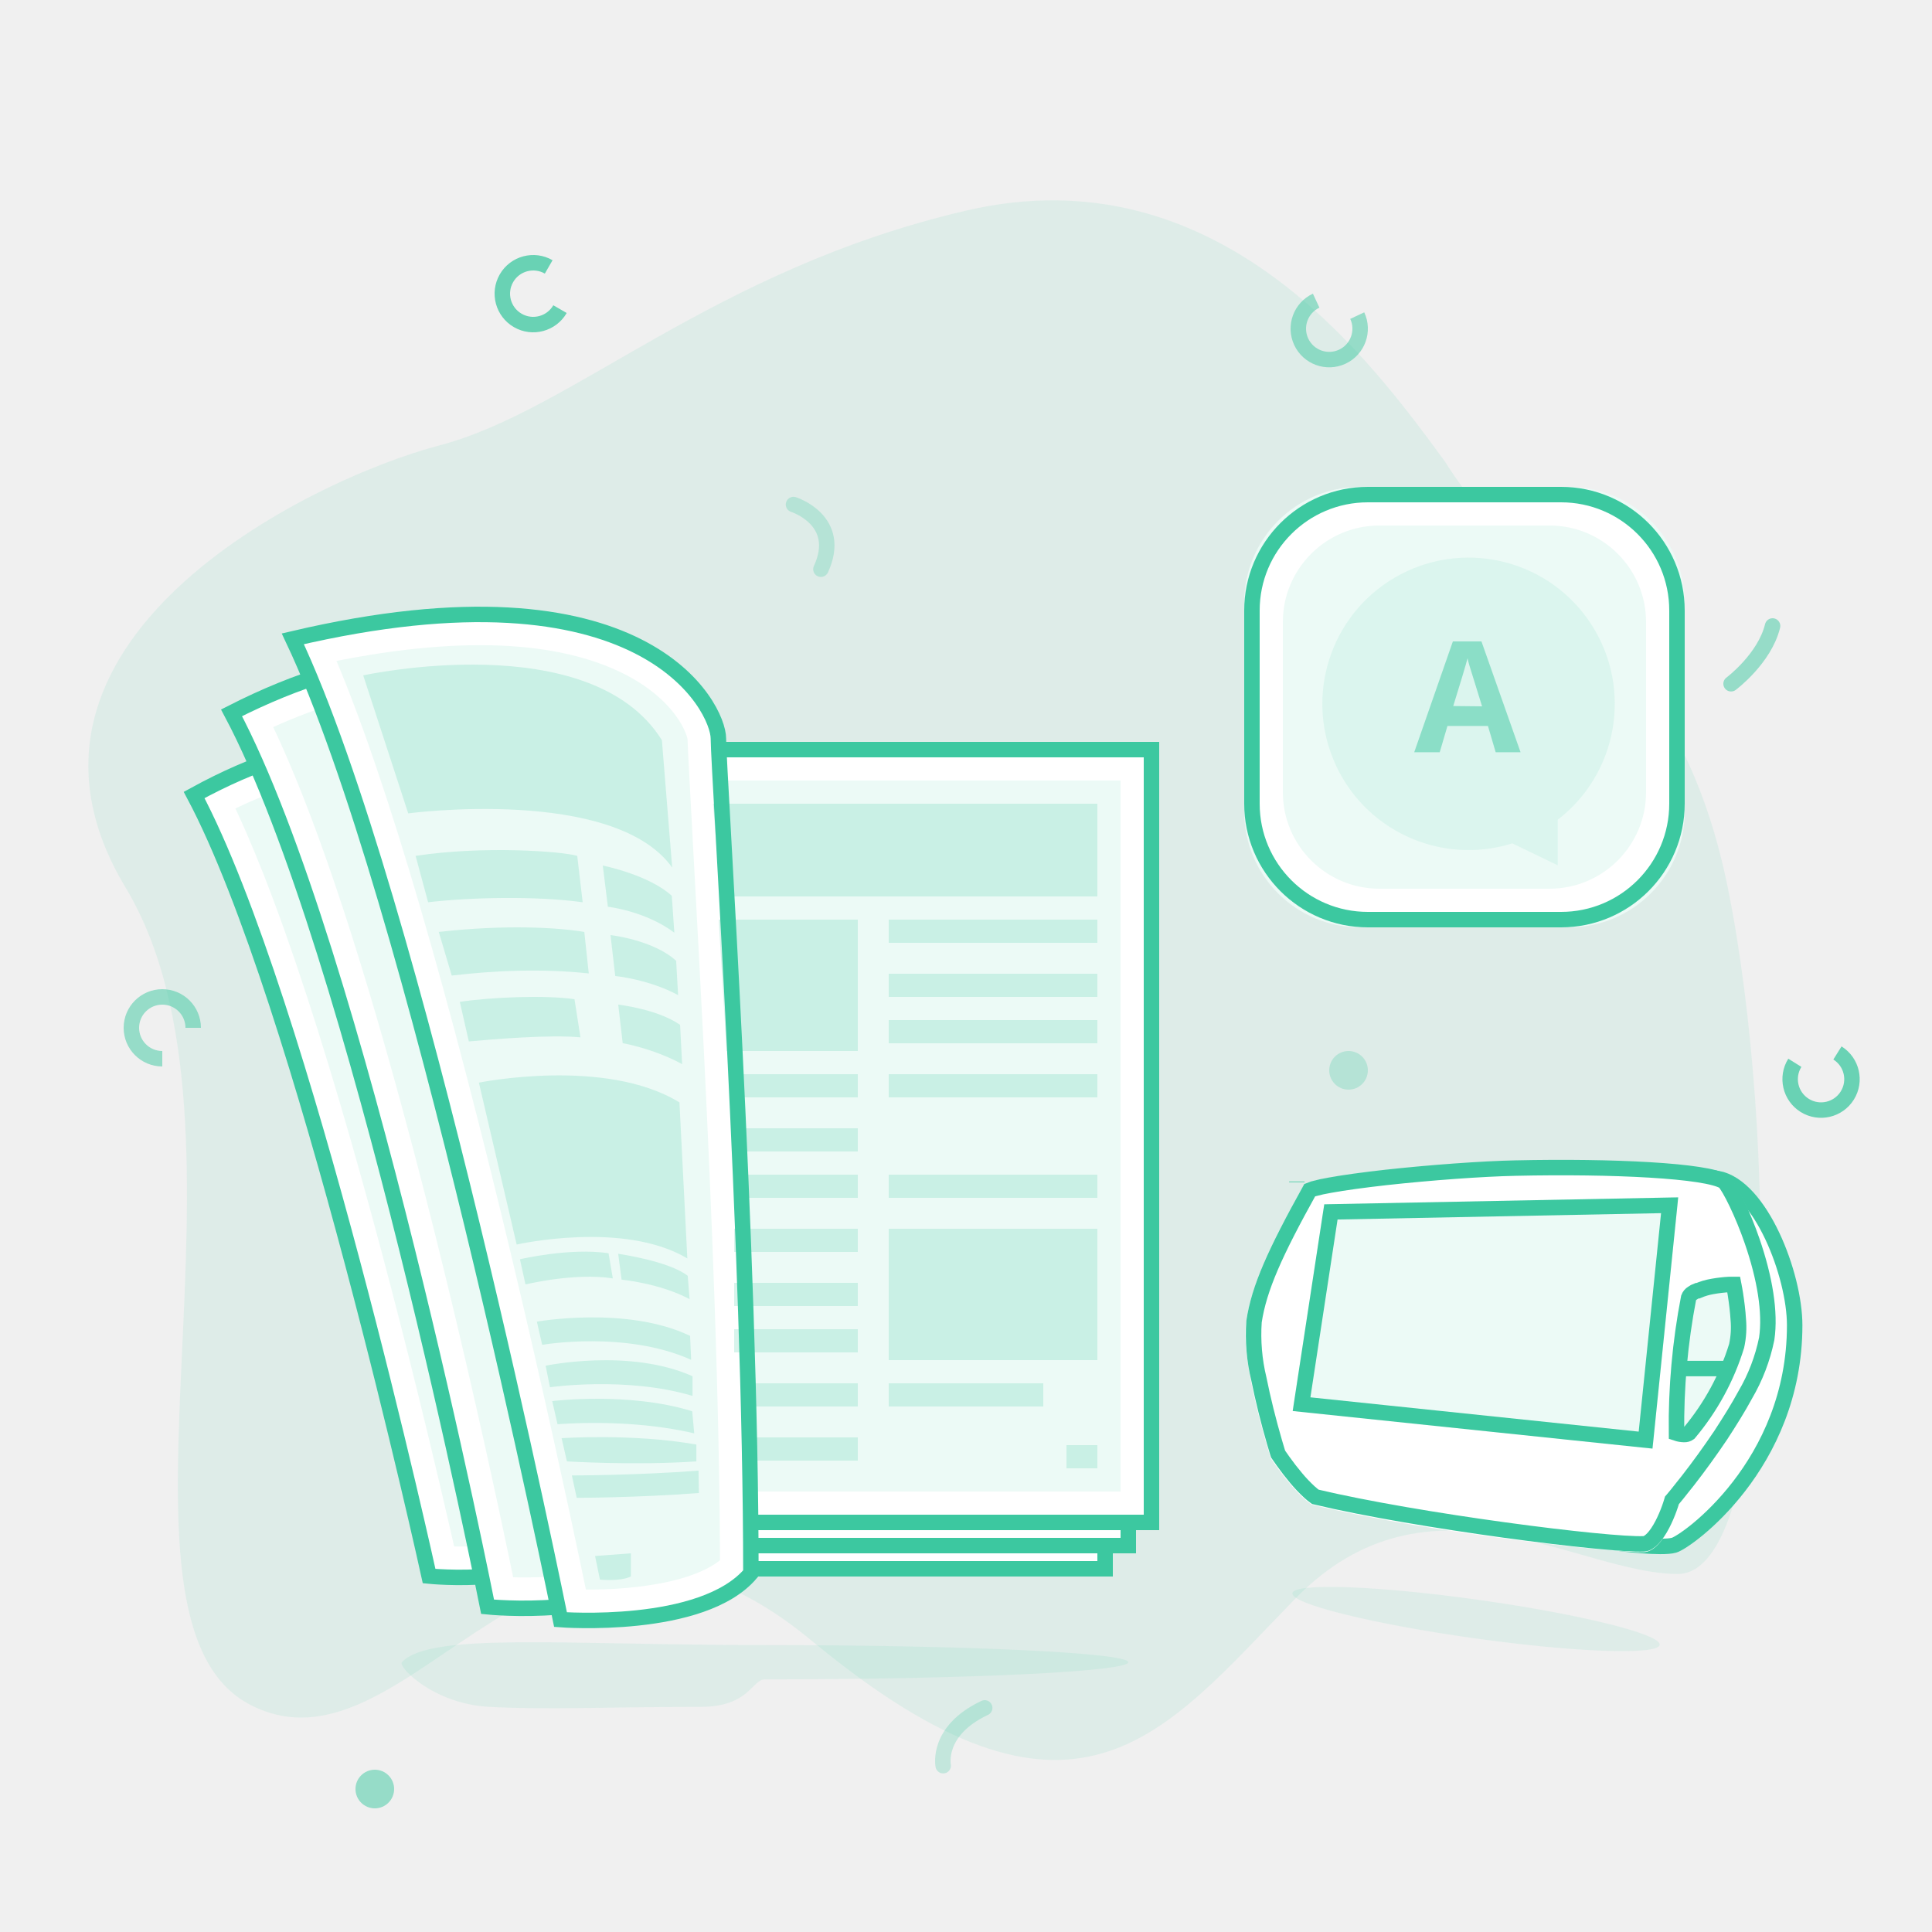
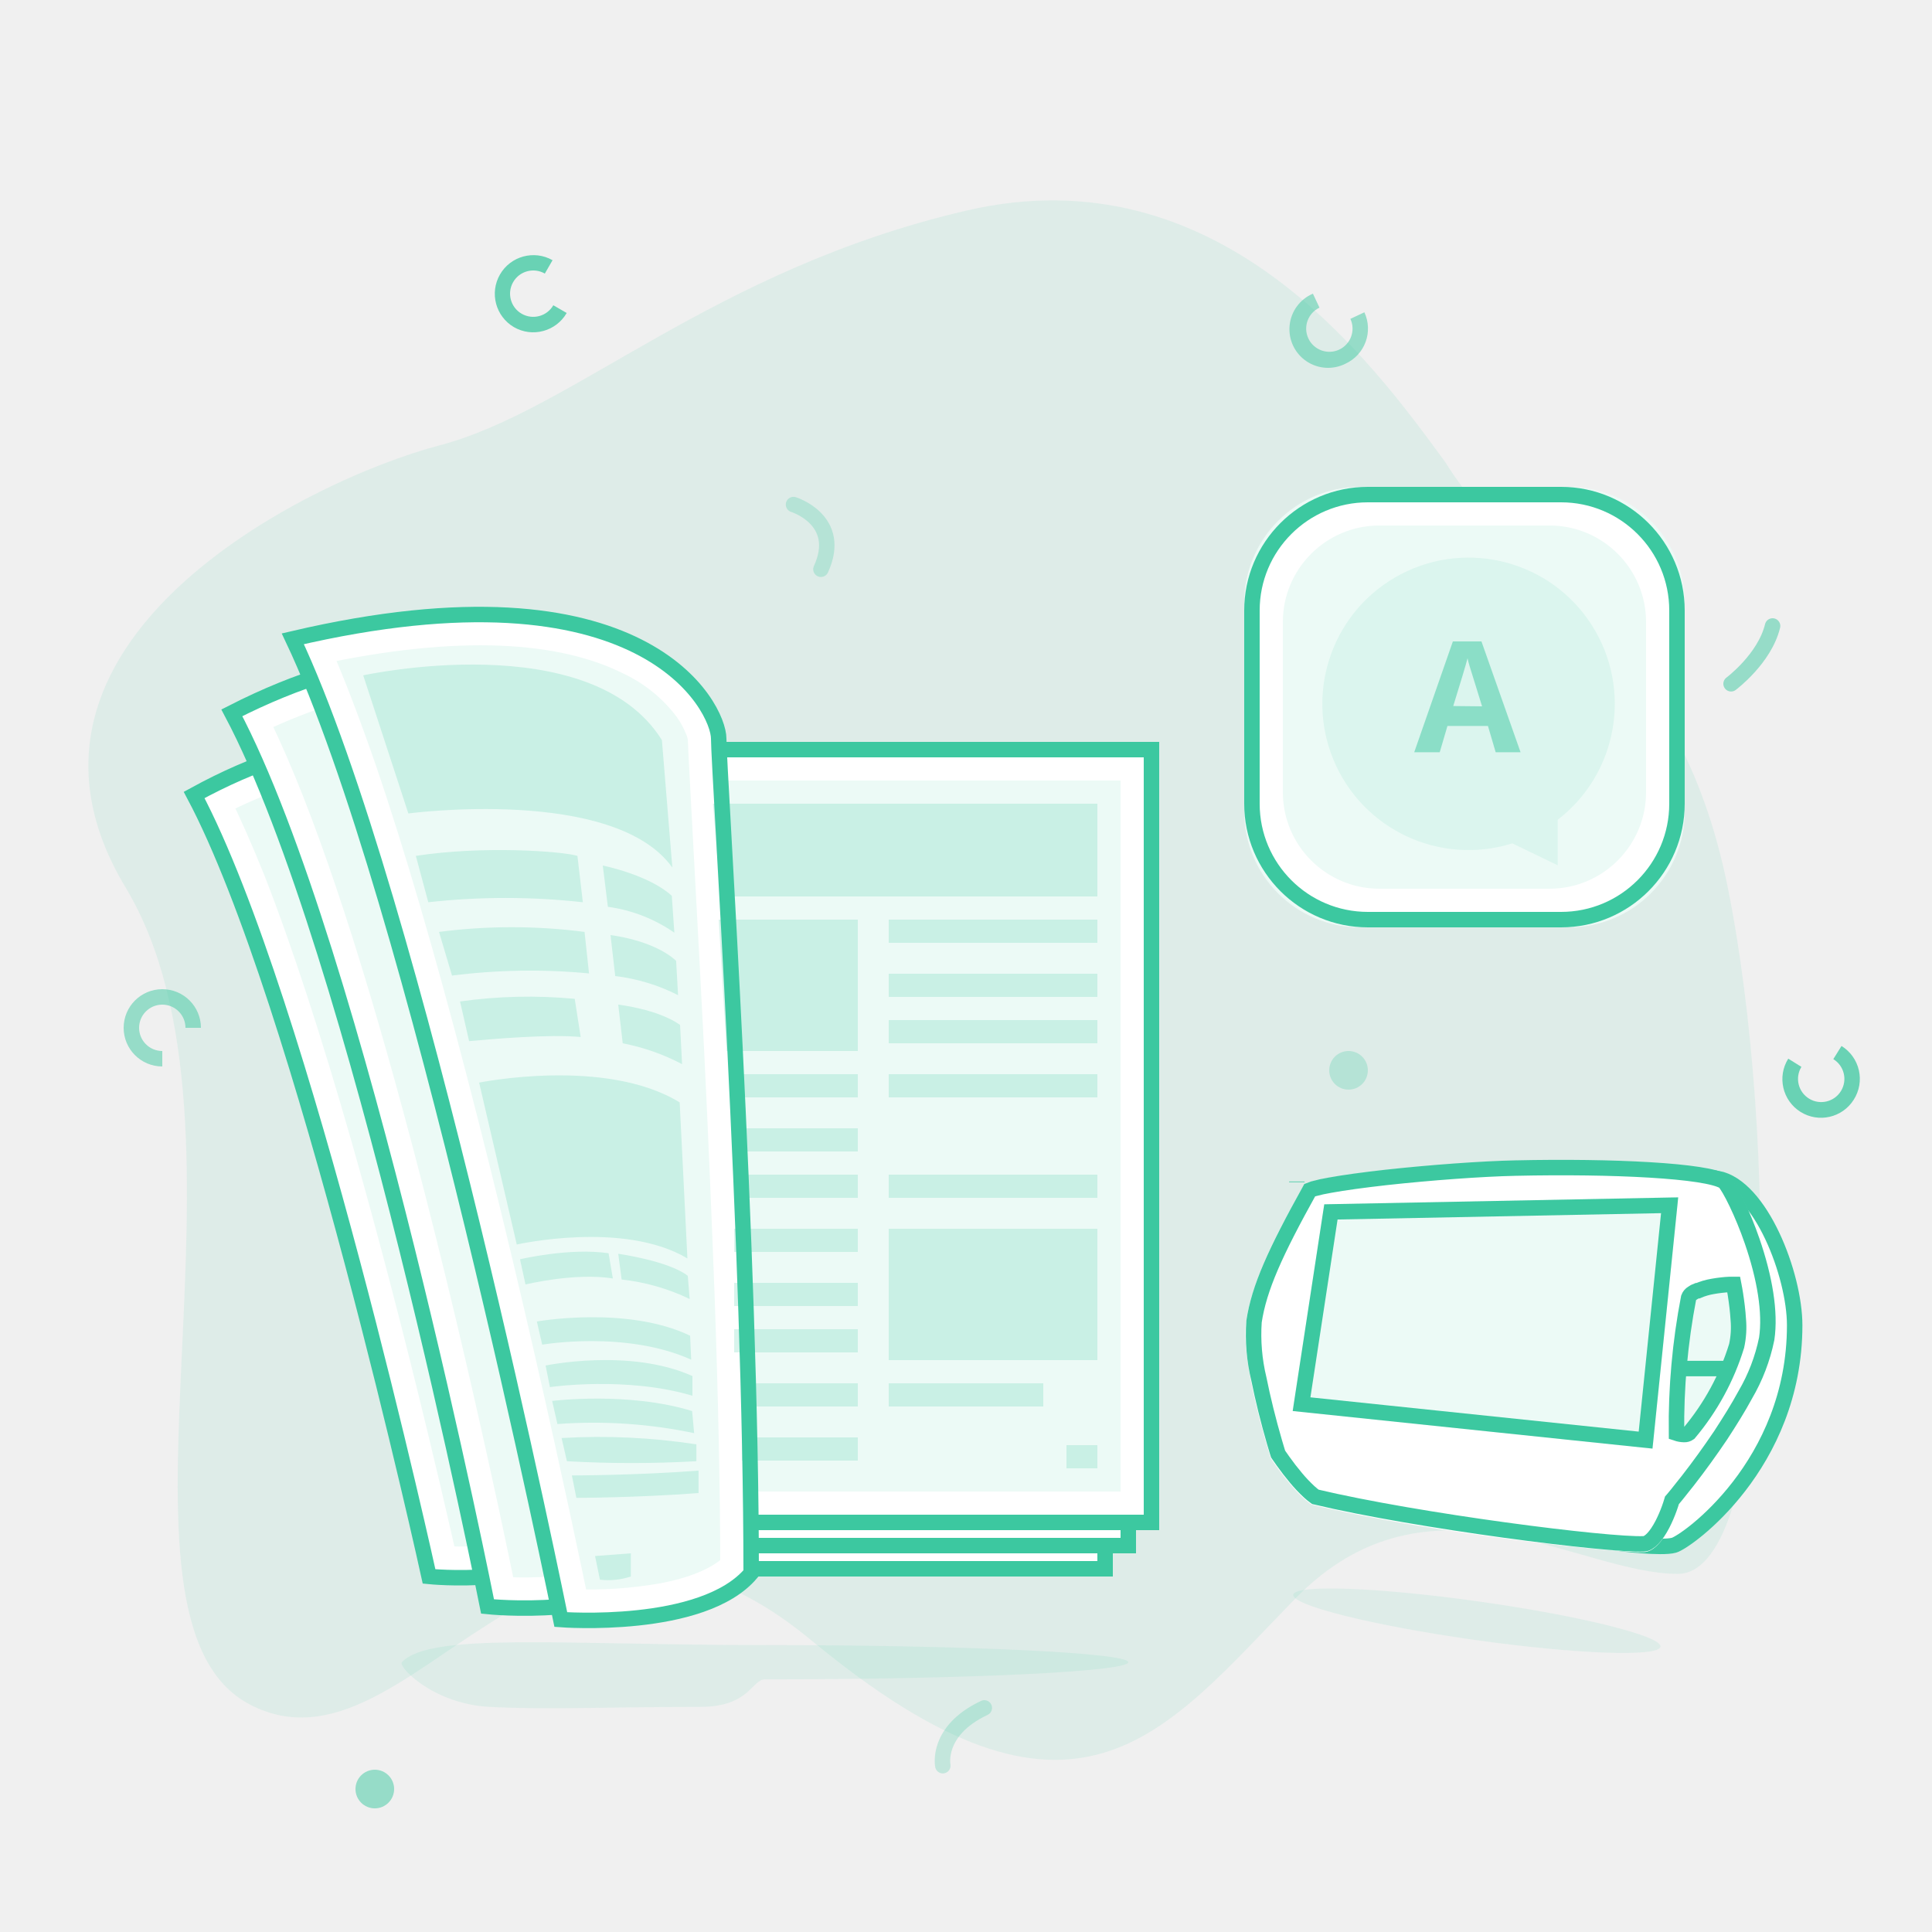
- <svg xmlns="http://www.w3.org/2000/svg" xmlns:xlink="http://www.w3.org/1999/xlink" width="250" height="250" viewBox="0 0 250 250">
-   <defs>
-     <rect id="a" width="57" height="100" x="64" y="25" />
-     <rect id="b" width="57" height="100" x="67" y="22" />
-     <rect id="c" width="67" height="100" x="59" y="18" />
-     <path id="d" d="M2.119,23.872 C34.399,6.17 47.292,27.677 47.292,30.827 C47.292,33.976 51.912,87.907 51.912,120.604 C46.992,126.436 32.526,124.945 32.526,124.945 C32.526,124.945 16.165,50.275 2.119,23.872 Z" />
-     <path id="e" d="M6.961,13.24 C42.218,-4.733 57.223,16.091 57.223,19.744 C57.223,23.398 62.583,85.955 62.583,123.882 C56.875,130.647 40.095,128.918 40.095,128.918 C40.095,128.918 23.253,43.866 6.961,13.24 Z" />
-     <path id="f" d="M14.891,3.664 C60.409,-7.036 69.961,12.565 69.961,16.568 C69.961,20.57 74.165,83.032 74.165,124.579 C67.913,131.99 49.531,130.576 49.531,130.576 C49.531,130.576 30.616,36.857 14.891,3.664 Z" />
-     <rect id="g" width="57" height="57" x="161" y="63" rx="15" />
-     <path id="h" d="M7.687,3.398 C8.2,2.181 26.152,0.395 35.085,0.197 C44.017,-0 59.995,0.197 62.703,2.181 C64.152,3.535 69.75,15.38 68.554,23.428 C67.359,31.477 56.211,44.676 56.211,44.676 C56.211,44.676 54.442,50.698 51.721,50.824 C49,50.95 25.039,48.584 8.738,44.676 C6.32,43.06 3.444,38.657 3.444,38.657 C3.444,38.657 -0.553,26.074 0.254,20.891 C1.061,15.708 3.893,10.136 7.687,3.398 Z" />
-     <path id="i" d="M10.237,6.624 C10.303,6.189 10.687,5.831 11.095,5.823 L55.423,4.956 C55.831,4.948 56.125,5.296 56.081,5.729 L52.91,36.666 C52.866,37.101 52.495,37.418 52.098,37.377 L6.999,32.67 C6.595,32.627 6.323,32.235 6.388,31.807 L10.237,6.624 Z" />
-     <path id="j" d="M56.531,17.705 C56.81,16.538 58.293,16.067 58.293,16.067 C60.512,15.053 64.157,15.143 64.157,15.143 C64.157,15.143 65.538,21.295 64.68,24.36 C63.821,27.426 61.786,31.876 58.293,36.071 C57.142,37.182 54.928,36.071 54.928,36.071 C54.928,29.144 55.31,24.061 56.531,17.705 Z" />
-   </defs>
-   <g fill="none" fill-rule="evenodd">
-     <path fill="#3CC8A0" fill-opacity=".1" d="M149.686,39.636 C135.761,31.664 106.643,14.846 79.815,35.154 C52.987,55.463 43.837,79.463 29.954,90.596 C16.071,101.729 -14.163,138.26 16.071,159.393 C46.305,180.526 50.129,248.058 73.839,249.456 C97.55,250.854 93.759,200.291 136.735,212.307 C179.712,224.322 183.207,205.098 191.808,181.879 C200.41,158.661 224.045,164.055 235.705,158.863 C247.365,153.672 224.63,101.952 205.481,75.062 C186.333,48.171 166.822,51.199 149.686,39.636 Z" transform="rotate(24 120.992 137.494)" />
-     <ellipse cx="191" cy="209.5" fill="#3CC8A0" fill-opacity=".1" transform="rotate(8 191 209.5)" rx="24" ry="2.5" />
-     <path fill="#3CC8A0" fill-rule="nonzero" d="M21,138 C18.239,138 16,135.761 16,133 C16,130.239 18.239,128 21,128 C23.761,128 26,130.239 26,133 L24,133 C24,131.343 22.657,130 21,130 C19.343,130 18,131.343 18,133 C18,134.657 19.343,136 21,136 L21,138 Z" opacity=".5" />
-     <path fill="#3CC8A0" fill-rule="nonzero" d="M66.501,42.331 C64.109,40.95 63.29,37.892 64.671,35.501 C66.051,33.109 69.109,32.29 71.501,33.671 L70.501,35.403 C69.066,34.574 67.231,35.066 66.403,36.501 C65.574,37.936 66.066,39.77 67.501,40.599 C68.936,41.427 70.77,40.936 71.599,39.501 L73.331,40.501 C71.95,42.892 68.892,43.712 66.501,42.331 Z" opacity=".75" />
-     <path fill="#3CC8A0" fill-rule="nonzero" d="M174.114,47.063 C171.612,48.23 168.637,47.147 167.47,44.645 C166.303,42.142 167.385,39.167 169.888,38 L170.733,39.813 C169.232,40.513 168.582,42.298 169.282,43.799 C169.982,45.301 171.767,45.951 173.269,45.25 C174.771,44.55 175.42,42.765 174.72,41.264 L176.533,40.418 C177.7,42.921 176.617,45.896 174.114,47.063 Z" opacity=".5" />
-     <path fill="#3CC8A0" fill-rule="nonzero" d="M239.885,142.294 C238.422,144.636 235.337,145.348 232.995,143.885 C230.653,142.422 229.941,139.337 231.404,136.995 L233.1,138.055 C232.222,139.46 232.65,141.311 234.055,142.189 C235.46,143.067 237.311,142.639 238.189,141.234 C239.067,139.829 238.639,137.978 237.234,137.1 L238.294,135.404 C240.636,136.868 241.348,139.952 239.885,142.294 Z" opacity=".75" />
-     <path stroke="#3CC8A0" stroke-width="2" d="M122.049,228.479 C122.049,228.479 121.114,223.972 127.419,221" opacity=".25" stroke-linecap="round" />
-     <path stroke="#3CC8A0" stroke-width="2" d="M104.049,73.479 C104.049,73.479 100.404,67.759 106.71,64.787" opacity=".25" stroke-linecap="round" transform="rotate(140 104.855 69.133)" />
-     <path stroke="#3CC8A0" stroke-width="2" d="M224,88.479 C224,88.479 228.336,85.246 229.37,81" opacity=".5" stroke-linecap="round" />
-     <circle cx="174.5" cy="138.5" r="2.5" fill="#3CC8A0" opacity=".25" />
-     <circle cx="48.5" cy="231.5" r="2.5" fill="#3CC8A0" opacity=".5" />
-     <g transform="translate(23 79)">
-       <use fill="#FFFFFF" xlink:href="#a" />
-       <use fill="#3CC8A0" fill-opacity=".1" xlink:href="#a" />
-       <rect width="52" height="95" x="66.5" y="27.5" stroke="#FFFFFF" stroke-width="5" />
-       <rect width="55" height="98" x="65" y="26" stroke="#3CC8A0" stroke-width="2" />
-       <use fill="#FFFFFF" xlink:href="#b" />
-       <use fill="#3CC8A0" fill-opacity=".1" xlink:href="#b" />
-       <rect width="52" height="95" x="69.5" y="24.5" stroke="#FFFFFF" stroke-width="5" />
-       <rect width="55" height="98" x="68" y="23" stroke="#3CC8A0" stroke-width="2" />
-       <use fill="#FFFFFF" xlink:href="#c" />
-       <use fill="#3CC8A0" fill-opacity=".1" xlink:href="#c" />
-       <rect width="63" height="96" x="61" y="20" stroke="#FFFFFF" stroke-width="4" />
-       <use stroke="#3CC8A0" stroke-width="2" xlink:href="#c" />
-       <use fill="#FFFFFF" xlink:href="#d" />
-       <use fill="#3CC8A0" fill-opacity=".1" xlink:href="#d" />
-       <path stroke="#FFFFFF" stroke-width="4" d="M4.799,24.711 C17.715,18.043 28.058,17.467 35.93,21.326 C38.922,22.792 41.388,24.848 43.2,27.157 C44.484,28.793 45.292,30.455 45.292,30.827 C45.292,31.608 46.983,55.062 47.606,64.763 C48.135,72.983 48.584,80.741 48.947,88.087 C49.554,100.398 49.892,111.072 49.911,119.808 C48.432,121.186 45.943,122.146 42.709,122.667 C39.91,123.117 36.908,123.199 34.155,123.056 C33.939,122.094 33.69,120.993 33.409,119.765 C32.546,115.991 31.56,111.787 30.466,107.259 C27.342,94.321 23.985,81.383 20.526,69.301 C16.636,55.715 12.858,44.072 9.276,34.955 C7.737,31.037 6.244,27.613 4.799,24.711 Z" />
-       <use stroke="#3CC8A0" stroke-width="2" xlink:href="#d" />
-       <use fill="#FFFFFF" xlink:href="#e" />
-       <use fill="#3CC8A0" fill-opacity=".1" xlink:href="#e" />
-       <path stroke="#FFFFFF" stroke-width="4" d="M9.669,14.13 C23.949,7.25 35.595,6.481 44.541,10.227 C47.957,11.657 50.779,13.696 52.838,15.994 C54.321,17.649 55.223,19.314 55.223,19.744 C55.223,20.637 57.182,47.817 57.907,59.089 C58.52,68.625 59.042,77.626 59.462,86.149 C60.17,100.497 60.562,112.932 60.582,123.096 C58.822,124.799 55.84,125.966 51.958,126.591 C48.613,127.129 45.028,127.216 41.756,127.034 C41.523,125.888 41.251,124.563 40.941,123.074 C40.037,118.742 39,113.915 37.844,108.718 C34.539,93.865 30.945,79.012 27.181,65.143 C21.363,43.702 15.683,26.616 10.31,15.438 C10.096,14.993 9.882,14.556 9.669,14.13 Z" />
-       <use stroke="#3CC8A0" stroke-width="2" xlink:href="#e" />
-       <use fill="#FFFFFF" xlink:href="#f" />
-       <use fill="#3CC8A0" fill-opacity=".1" xlink:href="#f" />
-       <path stroke="#FFFFFF" stroke-width="4" d="M17.735,5.07 C36.277,1.03 49.713,1.921 58.596,6.389 C61.964,8.083 64.469,10.212 66.134,12.526 C66.787,13.435 67.279,14.333 67.598,15.152 C67.843,15.781 67.961,16.304 67.961,16.568 C67.961,17.519 69.495,45.03 70.065,56.593 C70.628,68.006 71.092,78.75 71.444,88.902 C71.901,102.068 72.152,113.78 72.165,123.8 C70.2,125.749 66.861,127.119 62.517,127.909 C58.746,128.594 54.742,128.774 51.18,128.654 C51.177,128.642 51.175,128.63 51.173,128.618 C50.911,127.349 50.605,125.876 50.257,124.218 C49.261,119.481 48.124,114.203 46.866,108.519 C43.272,92.279 39.424,76.038 35.476,60.874 C31.412,45.263 27.468,31.682 23.726,20.71 C21.647,14.616 19.649,9.381 17.735,5.07 Z" />
-       <use stroke="#3CC8A0" stroke-width="2" xlink:href="#f" />
-       <path fill="#3CC8A0" d="M54,122.346 L58.633,122 L58.633,124.989 C57.292,125.677 54.633,125.4 54.633,125.4 L54,122.346 Z" opacity=".2" />
-       <polygon fill="#3CC8A0" points="69.26 25 119 25 119 37 70.231 37" opacity=".2" />
-       <polygon fill="#3CC8A0" points="70 40 88 40 88 57 71.016 57" opacity=".2" />
-       <rect width="27" height="17" x="92" y="80" fill="#3CC8A0" opacity=".2" />
-       <rect width="4" height="3" x="115" y="108" fill="#3CC8A0" opacity=".2" />
-       <rect width="20" height="3" x="92" y="100" fill="#3CC8A0" opacity=".2" />
-       <rect width="27" height="3" x="92" y="73" fill="#3CC8A0" opacity=".2" />
-       <path fill="#3CC8A0" d="M46.472 92.021C46.472 92.021 58.131 89.942 66.297 93.86L66.435 96.961C57.938 93.137 47.157 95.021 47.157 95.021L46.472 92.021zM47.604 97.724C47.604 97.724 58.458 95.431 66.61 99.085L66.61 101.631C58.079 99.072 48.168 100.51 48.168 100.51L47.604 97.724zM48.458 102.301C48.458 102.301 58.306 101.061 66.572 103.615L66.831 106.479C58.376 104.468 49.144 105.301 49.144 105.301L48.458 102.301zM49.674 107.101C49.674 107.101 58.894 106.463 67.11 107.926L67.11 110.101C59.178 110.653 50.36 110.101 50.36 110.101L49.674 107.101zM51 111.921C51 111.921 59.218 111.921 67.39 111.3L67.436 114.196C59.218 114.817 51.624 114.817 51.624 114.817L51 111.921z" opacity=".2" />
-       <rect width="27" height="3" x="92" y="60" fill="#3CC8A0" opacity=".2" />
-       <rect width="16" height="3" x="72" y="60" fill="#3CC8A0" opacity=".2" />
-       <rect width="16" height="3" x="72" y="67" fill="#3CC8A0" opacity=".2" />
-       <rect width="16" height="3" x="72" y="73" fill="#3CC8A0" opacity=".2" />
-       <rect width="16" height="3" x="72" y="80" fill="#3CC8A0" opacity=".2" />
-       <rect width="16" height="3" x="72" y="87" fill="#3CC8A0" opacity=".2" />
-       <rect width="16" height="3" x="72" y="93" fill="#3CC8A0" opacity=".2" />
-       <rect width="15" height="3" x="73" y="100" fill="#3CC8A0" opacity=".2" />
-       <rect width="15" height="3" x="73" y="107" fill="#3CC8A0" opacity=".2" />
-       <rect width="27" height="3" x="92" y="53" fill="#3CC8A0" opacity=".2" />
-       <rect width="27" height="3" x="92" y="47" fill="#3CC8A0" opacity=".2" />
-       <rect width="27" height="3" x="92" y="40" fill="#3CC8A0" opacity=".2" />
-       <path fill="#3CC8A0" fill-opacity=".2" d="M24 8.395C24 8.395 53.4 1.947 62.648 16.778L63.98 33.259C56.441 22.722 29.823 26.248 29.823 26.248L24 8.395zM38.97 61.094C38.97 61.094 55.321 57.76 64.92 63.651L65.939 83.839C57.668 78.91 43.856 82.042 43.856 82.042L38.97 61.094zM30.779 31.752C39.522 30.405 49.789 31.163 51.694 31.752L52.398 37.752C46.338 36.909 37.704 37.121 32.398 37.752L30.779 31.752zM33.779 41.593C42.451 40.612 49.157 41.018 52.609 41.593L53.186 46.963C47.088 46.299 40.759 46.607 35.453 47.238L33.779 41.593zM36.5 50.641C40.45 50.035 47.582 49.737 51.34 50.298L52.109 55.234C48.145 54.848 40.651 55.489 37.666 55.762L36.5 50.641z" />
-       <path fill="#3CC8A0" d="M55 33C55 33 60.986 34.207 63.929 36.918L64.259 41.688C60.495 38.865 55.66 38.336 55.66 38.336L55 33zM56.994 83.242C56.994 83.242 63.507 84.155 65.994 86.089L66.231 89.111C62.39 87.051 57.431 86.586 57.431 86.586L56.994 83.242zM44.281 83.95C44.281 83.95 50.706 82.421 55.745 83.167L56.299 86.425C51.362 85.648 44.998 87.207 44.998 87.207L44.281 83.95zM56 42C56 42 61.551 42.622 64.494 45.333L64.746 49.768C60.994 47.727 56.612 47.295 56.612 47.295L56 42zM57 51C57 51 62.056 51.561 65.003 53.616L65.266 58.697C61.514 56.655 57.576 55.986 57.576 55.986L57 51z" opacity=".2" />
+ <svg xmlns="http://www.w3.org/2000/svg" viewBox="0 0 250 250">
+   <g>
+     <path d="M187,59.77c-9.48-12.95-29.24-40.15-62-32.51S74.11,53.1,56.9,57.62s-59.69,25.6-40.66,57.2-5,94.85,16.14,105.77,38.19-36.81,72.57-8.36,45.39,12.32,62.69-5.4,36.7-3.17,49.46-3.17,13-56.5,6.47-88.85S198,77.3,187,59.77Z" style="fill: #3cc8a0;fill-opacity: 0.1" />
+     <ellipse cx="191" cy="209.5" rx="2.5" ry="24" transform="matrix(0.14, -0.99, 0.99, 0.14, -43.04, 369.48)" style="fill: #3cc8a0;fill-opacity: 0.1" />
+     <path d="M21,138a5,5,0,1,1,5-5H24a3,3,0,1,0-3,3Z" style="fill: #3cc8a0;opacity: 0.5;isolation: isolate" />
+     <path d="M66.5,42.33a5,5,0,0,1,5-8.66l-1,1.73a3,3,0,1,0,1.1,4.1l1.73,1A5,5,0,0,1,66.5,42.33Z" style="fill: #3cc8a0;opacity: 0.75;isolation: isolate" />
+     <path d="M174.11,47.06A5,5,0,1,1,169.89,38l.85,1.81a3,3,0,1,0,4,1.45l1.81-.85A5,5,0,0,1,174.11,47.06Z" style="fill: #3cc8a0;opacity: 0.5;isolation: isolate" />
+     <path d="M239.88,142.29a5,5,0,0,1-8.48-5.3l1.7,1.06a3,3,0,1,0,4.13-1l1.06-1.7A5,5,0,0,1,239.88,142.29Z" style="fill: #3cc8a0;opacity: 0.75;isolation: isolate" />
+     <path d="M122,228.48s-.93-4.51,5.37-7.48" style="fill: none;stroke: #3cc8a0;stroke-linecap: round;stroke-width: 2px;opacity: 0.25;isolation: isolate" />
+     <path d="M102.68,65.29s6.47,2,3.55,8.37" style="fill: none;stroke: #3cc8a0;stroke-linecap: round;stroke-width: 2px;opacity: 0.25;isolation: isolate" />
+     <path d="M224,88.48s4.34-3.23,5.37-7.48" style="fill: none;stroke: #3cc8a0;stroke-linecap: round;stroke-width: 2px;opacity: 0.5;isolation: isolate" />
+     <circle cx="174.5" cy="138.5" r="2.5" style="fill: #3cc8a0;opacity: 0.25;isolation: isolate" />
+     <circle cx="48.5" cy="231.5" r="2.5" style="fill: #3cc8a0;opacity: 0.5;isolation: isolate" />
+     <g>
+       <rect x="87" y="104" width="57" height="100" style="fill: #fff" />
+       <rect x="87" y="104" width="57" height="100" style="fill: #3cc8a0;fill-opacity: 0.1" />
+       <rect x="89.5" y="106.5" width="52" height="95" style="fill: none;stroke: #fff;stroke-width: 5px" />
+       <rect x="88" y="105" width="55" height="98" style="fill: none;stroke: #3cc8a0;stroke-width: 2px" />
+       <rect x="90" y="101" width="57" height="100" style="fill: #fff" />
+       <rect x="90" y="101" width="57" height="100" style="fill: #3cc8a0;fill-opacity: 0.1" />
+       <rect x="92.5" y="103.5" width="52" height="95" style="fill: none;stroke: #fff;stroke-width: 5px" />
+       <rect x="91" y="102" width="55" height="98" style="fill: none;stroke: #3cc8a0;stroke-width: 2px" />
+       <rect x="82" y="97" width="67" height="100" style="fill: #fff" />
+       <rect x="82" y="97" width="67" height="100" style="fill: #3cc8a0;fill-opacity: 0.1" />
+       <rect x="84" y="99" width="63" height="96" style="fill: none;stroke: #fff;stroke-width: 4px" />
+       <rect x="82" y="97" width="67" height="100" style="fill: none;stroke: #3cc8a0;stroke-width: 2px" />
+       <path d="M25.12,102.87c32.28-17.7,45.17,3.8,45.17,7s4.62,57.08,4.62,89.78c-4.92,5.83-19.39,4.34-19.39,4.34S39.16,129.27,25.12,102.87Z" style="fill: #fff" />
+       <path d="M25.12,102.87c32.28-17.7,45.17,3.8,45.17,7s4.62,57.08,4.62,89.78c-4.92,5.83-19.39,4.34-19.39,4.34S39.16,129.27,25.12,102.87Z" style="fill: #3cc8a0;fill-opacity: 0.1" />
+       <path d="M27.8,103.71c12.92-6.67,23.26-7.24,31.13-3.39a21,21,0,0,1,7.27,5.83,11.11,11.11,0,0,1,2.09,3.67c0,.78,1.69,24.24,2.31,33.94.53,8.22,1,16,1.34,23.32.61,12.31.95,23,1,31.72-1.48,1.38-4,2.34-7.2,2.86a41.48,41.48,0,0,1-8.55.39c-.22-1-.46-2.06-.75-3.29-.86-3.77-1.85-8-2.94-12.51-3.12-12.94-6.48-25.88-9.94-38-3.89-13.59-7.67-25.23-11.25-34.35C30.74,110,29.24,106.61,27.8,103.71Z" style="fill: none;stroke: #fff;stroke-width: 4px" />
+       <path d="M25.12,102.87c32.28-17.7,45.17,3.8,45.17,7s4.62,57.08,4.62,89.78c-4.92,5.83-19.39,4.34-19.39,4.34S39.16,129.27,25.12,102.87Z" style="fill: none;stroke: #3cc8a0;stroke-width: 2px" />
+       <path d="M30,92.24c35.26-18,50.26,2.85,50.26,6.5S85.58,165,85.58,202.88c-5.71,6.77-22.49,5-22.49,5S46.25,122.87,30,92.24Z" style="fill: #fff" />
+       <path d="M30,92.24c35.26-18,50.26,2.85,50.26,6.5S85.58,165,85.58,202.88c-5.71,6.77-22.49,5-22.49,5S46.25,122.87,30,92.24Z" style="fill: #3cc8a0;fill-opacity: 0.1" />
+       <path d="M32.67,93.13c14.28-6.88,25.93-7.65,34.87-3.9A23.11,23.11,0,0,1,75.84,95a10.16,10.16,0,0,1,2.39,3.75c0,.89,2,28.07,2.68,39.34.61,9.54,1.13,18.54,1.55,27.06.71,14.35,1.1,26.78,1.12,36.95-1.76,1.7-4.74,2.87-8.62,3.49a48.62,48.62,0,0,1-10.2.44c-.23-1.15-.51-2.47-.82-4-.9-4.33-1.94-9.16-3.1-14.36-3.3-14.85-6.9-29.71-10.66-43.57-5.82-21.44-11.5-38.53-16.87-49.7Z" style="fill: none;stroke: #fff;stroke-width: 4px" />
+       <path d="M30,92.24c35.26-18,50.26,2.85,50.26,6.5S85.58,165,85.58,202.88c-5.71,6.77-22.49,5-22.49,5S46.25,122.87,30,92.24Z" style="fill: none;stroke: #3cc8a0;stroke-width: 2px" />
+       <path d="M37.89,82.66C83.41,72,93,91.57,93,95.57s4.2,66.46,4.2,108c-6.25,7.41-24.63,6-24.63,6S53.62,115.86,37.89,82.66Z" style="fill: #fff" />
+       <path d="M37.89,82.66C83.41,72,93,91.57,93,95.57s4.2,66.46,4.2,108c-6.25,7.41-24.63,6-24.63,6S53.62,115.86,37.89,82.66Z" style="fill: #3cc8a0;fill-opacity: 0.1" />
+       <path d="M40.74,84.07c18.54-4,32-3.15,40.86,1.32a20.43,20.43,0,0,1,7.54,6.14,12.13,12.13,0,0,1,1.46,2.63A4.66,4.66,0,0,1,91,95.57c0,1,1.53,28.46,2.1,40,.56,11.41,1,22.16,1.38,32.31.46,13.17.71,24.88.72,34.9-2,1.95-5.3,3.32-9.65,4.11a54.63,54.63,0,0,1-11.34.75v0c-.26-1.27-.57-2.74-.92-4.4-1-4.74-2.13-10-3.39-15.7-3.59-16.24-7.44-32.48-11.39-47.65-4.06-15.61-8-29.19-11.75-40.16C44.65,93.62,42.65,88.38,40.74,84.07Z" style="fill: none;stroke: #fff;stroke-width: 4px" />
+       <path d="M37.89,82.66C83.41,72,93,91.57,93,95.57s4.2,66.46,4.2,108c-6.25,7.41-24.63,6-24.63,6S53.62,115.86,37.89,82.66Z" style="fill: none;stroke: #3cc8a0;stroke-width: 2px" />
+       <path d="M77,201.35l4.63-.35v3a9.29,9.29,0,0,1-4,.41Z" style="fill: #3cc8a0;opacity: 0.2;isolation: isolate" />
+       <polygon points="92.26 104 142 104 142 116 93.23 116 92.26 104" style="fill: #3cc8a0;opacity: 0.2;isolation: isolate" />
+       <polygon points="93 119 111 119 111 136 94.02 136 93 119" style="fill: #3cc8a0;opacity: 0.2;isolation: isolate" />
+       <rect x="115" y="159" width="27" height="17" style="fill: #3cc8a0;opacity: 0.2;isolation: isolate" />
+       <rect x="138" y="187" width="4" height="3" style="fill: #3cc8a0;opacity: 0.2;isolation: isolate" />
+       <rect x="115" y="179" width="20" height="3" style="fill: #3cc8a0;opacity: 0.2;isolation: isolate" />
+       <rect x="115" y="152" width="27" height="3" style="fill: #3cc8a0;opacity: 0.2;isolation: isolate" />
+       <path d="M69.47,171s11.66-2.08,19.83,1.84l.14,3.1c-8.5-3.82-19.28-1.94-19.28-1.94Zm1.13,5.7s10.85-2.29,19,1.36v2.55c-8.53-2.56-18.44-1.12-18.44-1.12Zm.85,4.58s9.85-1.24,18.11,1.31l.26,2.86a63.31,63.31,0,0,0-17.69-1.18Zm1.22,4.8a82.91,82.91,0,0,1,17.44.82v2.18a148.24,148.24,0,0,1-16.75,0ZM74,190.92s8.22,0,16.39-.62l0,2.9c-8.22.62-15.81.62-15.81.62Z" style="fill: #3cc8a0;opacity: 0.2;isolation: isolate" />
+       <rect x="115" y="139" width="27" height="3" style="fill: #3cc8a0;opacity: 0.2;isolation: isolate" />
+       <rect x="95" y="139" width="16" height="3" style="fill: #3cc8a0;opacity: 0.2;isolation: isolate" />
+       <rect x="95" y="146" width="16" height="3" style="fill: #3cc8a0;opacity: 0.2;isolation: isolate" />
+       <rect x="95" y="152" width="16" height="3" style="fill: #3cc8a0;opacity: 0.2;isolation: isolate" />
+       <rect x="95" y="159" width="16" height="3" style="fill: #3cc8a0;opacity: 0.2;isolation: isolate" />
+       <rect x="95" y="166" width="16" height="3" style="fill: #3cc8a0;opacity: 0.2;isolation: isolate" />
+       <rect x="95" y="172" width="16" height="3" style="fill: #3cc8a0;opacity: 0.2;isolation: isolate" />
+       <rect x="96" y="179" width="15" height="3" style="fill: #3cc8a0;opacity: 0.2;isolation: isolate" />
+       <rect x="96" y="186" width="15" height="3" style="fill: #3cc8a0;opacity: 0.2;isolation: isolate" />
+       <rect x="115" y="132" width="27" height="3" style="fill: #3cc8a0;opacity: 0.2;isolation: isolate" />
+       <rect x="115" y="126" width="27" height="3" style="fill: #3cc8a0;opacity: 0.2;isolation: isolate" />
+       <rect x="115" y="119" width="27" height="3" style="fill: #3cc8a0;opacity: 0.2;isolation: isolate" />
+       <path d="M47,87.39s29.4-6.45,38.65,8.38L87,112.26c-7.54-10.54-34.16-7-34.16-7Zm15,52.7s16.35-3.33,25.95,2.56l1,20.19c-8.27-4.93-22.08-1.8-22.08-1.8Zm-8.19-29.34c8.74-1.35,19-.59,20.91,0l.7,6a90.56,90.56,0,0,0-20,0Zm3,9.84a73,73,0,0,1,18.83,0l.58,5.37a80.32,80.32,0,0,0-17.73.28Zm2.72,9a63.37,63.37,0,0,1,14.84-.34l.77,4.94c-4-.39-11.46.26-14.44.53Z" style="fill: #3cc8a0;fill-opacity: 0.2" />
+       <path d="M78,112s6,1.21,8.93,3.92l.33,4.77a19.74,19.74,0,0,0-8.6-3.35Zm2,50.24s6.51.91,9,2.85l.24,3a26.86,26.86,0,0,0-8.8-2.52Zm-12.71.71s6.42-1.53,11.46-.78l.55,3.26c-4.94-.78-11.3.78-11.3.78ZM79,121s5.55.62,8.49,3.33l.25,4.44a24.37,24.37,0,0,0-8.13-2.47Zm1,9s5.06.56,8,2.62l.26,5.08A27.94,27.94,0,0,0,80.58,135Z" style="fill: #3cc8a0;opacity: 0.2;isolation: isolate" />
    </g>
    <rect x="161" y="63" width="57" height="57" rx="15" ry="15" style="fill: #fff" />
    <rect x="161" y="63" width="57" height="57" rx="15" ry="15" style="fill: #3cc8a0;fill-opacity: 0.1" />
    <rect x="163.5" y="65.5" width="52" height="52" rx="15" ry="15" style="fill: none;stroke: #fff;stroke-width: 5px" />
    <rect x="162" y="64" width="55" height="55" rx="15" ry="15" style="fill: none;stroke: #3cc8a0;stroke-width: 2px" />
    <path d="M201.57,106.07a18.92,18.92,0,1,0-5.88,3.06l5.88,2.84Z" style="fill: #3cc8a0;fill-opacity: 0.1" />
    <path d="M193.54,97.34l-1-3.4H187.3l-1,3.4H183L188,83h3.7l5.06,14.34Zm-1.76-5.94q-1.44-4.62-1.62-5.22t-.26-1q-.32,1.25-1.85,6.18Z" style="fill: #3cc8a0;opacity: 0.5;isolation: isolate" />
    <path d="M99,217.31c26,0,47-1,47-2.22s-21-2.22-47-2.22-43.36-1.7-47,2.22c-.52.56,4,5.39,11.32,5.78,7.55.4,15.32,0,27.28,0C97,220.88,97.27,217.31,99,217.31Z" style="fill: #3cc8a0;fill-opacity: 0.1" />
    <g>
      <path d="M222.23,152.49c5.58,1,10,12.46,10,19,0,18.12-14,28-15.61,28.46s-7.14-.25-7.14-.25S215.26,160.62,222.23,152.49Z" style="fill: #fff;stroke: #3cc8a0;stroke-width: 2px" />
      <path d="M168.69,153.4c.51-1.22,18.46-3,27.4-3.2s24.91,0,27.62,2c1.45,1.35,7,13.2,5.85,21.25s-12.34,21.25-12.34,21.25-1.77,6-4.49,6.15-26.68-2.24-43-6.15c-2.42-1.62-5.29-6-5.29-6s-4-12.58-3.19-17.77S164.89,160.14,168.69,153.4Z" style="fill: #fff" />
      <path d="M169.48,154a4.09,4.09,0,0,1,.45-.16,21.67,21.67,0,0,1,2.18-.48c1.81-.33,4.31-.67,7.23-1,5.74-.63,12.41-1.12,16.77-1.21,12.58-.28,24.82.33,27,1.76.71.73,2.4,4.15,3.61,7.67,1.64,4.75,2.4,9.25,1.89,12.66a23.72,23.72,0,0,1-2.78,7.26c-.9,1.66-2,3.42-3.18,5.23-1.35,2-2.79,4-4.24,5.86-.51.65-1,1.24-1.4,1.76l-.52.63-.14.16-.06.2c-.05.17-.15.49-.3.9a17.61,17.61,0,0,1-.87,2c-.82,1.58-1.7,2.5-2.4,2.53-4.56.21-29.29-2.93-42.52-6.08a8.52,8.52,0,0,1-.76-.62,18.92,18.92,0,0,1-1.72-1.81c-.59-.7-1.17-1.45-1.71-2.21l-.51-.73-.11-.16-.1-.31c-.11-.36-.24-.78-.37-1.24-.38-1.32-.77-2.73-1.12-4.16s-.65-2.74-.9-4a24.49,24.49,0,0,1-.63-7.44C162.93,166.65,165,162.07,169.48,154Zm-1.67-1.11,0,.08h0Z" style="fill: none;stroke: #3cc8a0;stroke-width: 2px" />
      <path d="M171.24,156.62a.94.94,0,0,1,.86-.8l44.33-.87a.66.66,0,0,1,.66.77l-3.17,30.94a.77.77,0,0,1-.81.71L168,182.67a.73.73,0,0,1-.61-.86Z" style="fill: #3cc8a0;fill-opacity: 0.1" />
      <path d="M172.22,156.82l43.83-.86-3.11,30.39-44.52-4.65Z" style="fill: none;stroke: #3cc8a0;stroke-width: 2px" />
      <g>
        <path d="M217.53,167.71c.28-1.17,1.76-1.64,1.76-1.64a16.46,16.46,0,0,1,5.86-.92s1.38,6.15.52,9.22a33.28,33.28,0,0,1-6.39,11.71c-1.15,1.11-3.37,0-3.37,0A89.68,89.68,0,0,1,217.53,167.71Z" style="fill: #3cc8a0;fill-opacity: 0.1" />
        <path d="M218.51,167.92a1.12,1.12,0,0,1,.47-.57,2.45,2.45,0,0,1,.62-.33l.11,0a8.17,8.17,0,0,1,1.86-.55,17.73,17.73,0,0,1,2.23-.26l.54,0c.08.41.16.85.23,1.32.17,1.1.3,2.18.36,3.18a11.24,11.24,0,0,1-.21,3.44,32.26,32.26,0,0,1-6.15,11.29,1,1,0,0,1-.63.19,3.3,3.3,0,0,1-1-.17A87.31,87.31,0,0,1,218.51,167.92Z" style="fill: none;stroke: #3cc8a0;stroke-width: 2px" />
      </g>
      <path d="M216.69,177.09l7.55,0" style="fill: none;stroke: #3cc8a0;stroke-width: 2px" />
    </g>
  </g>
</svg>
